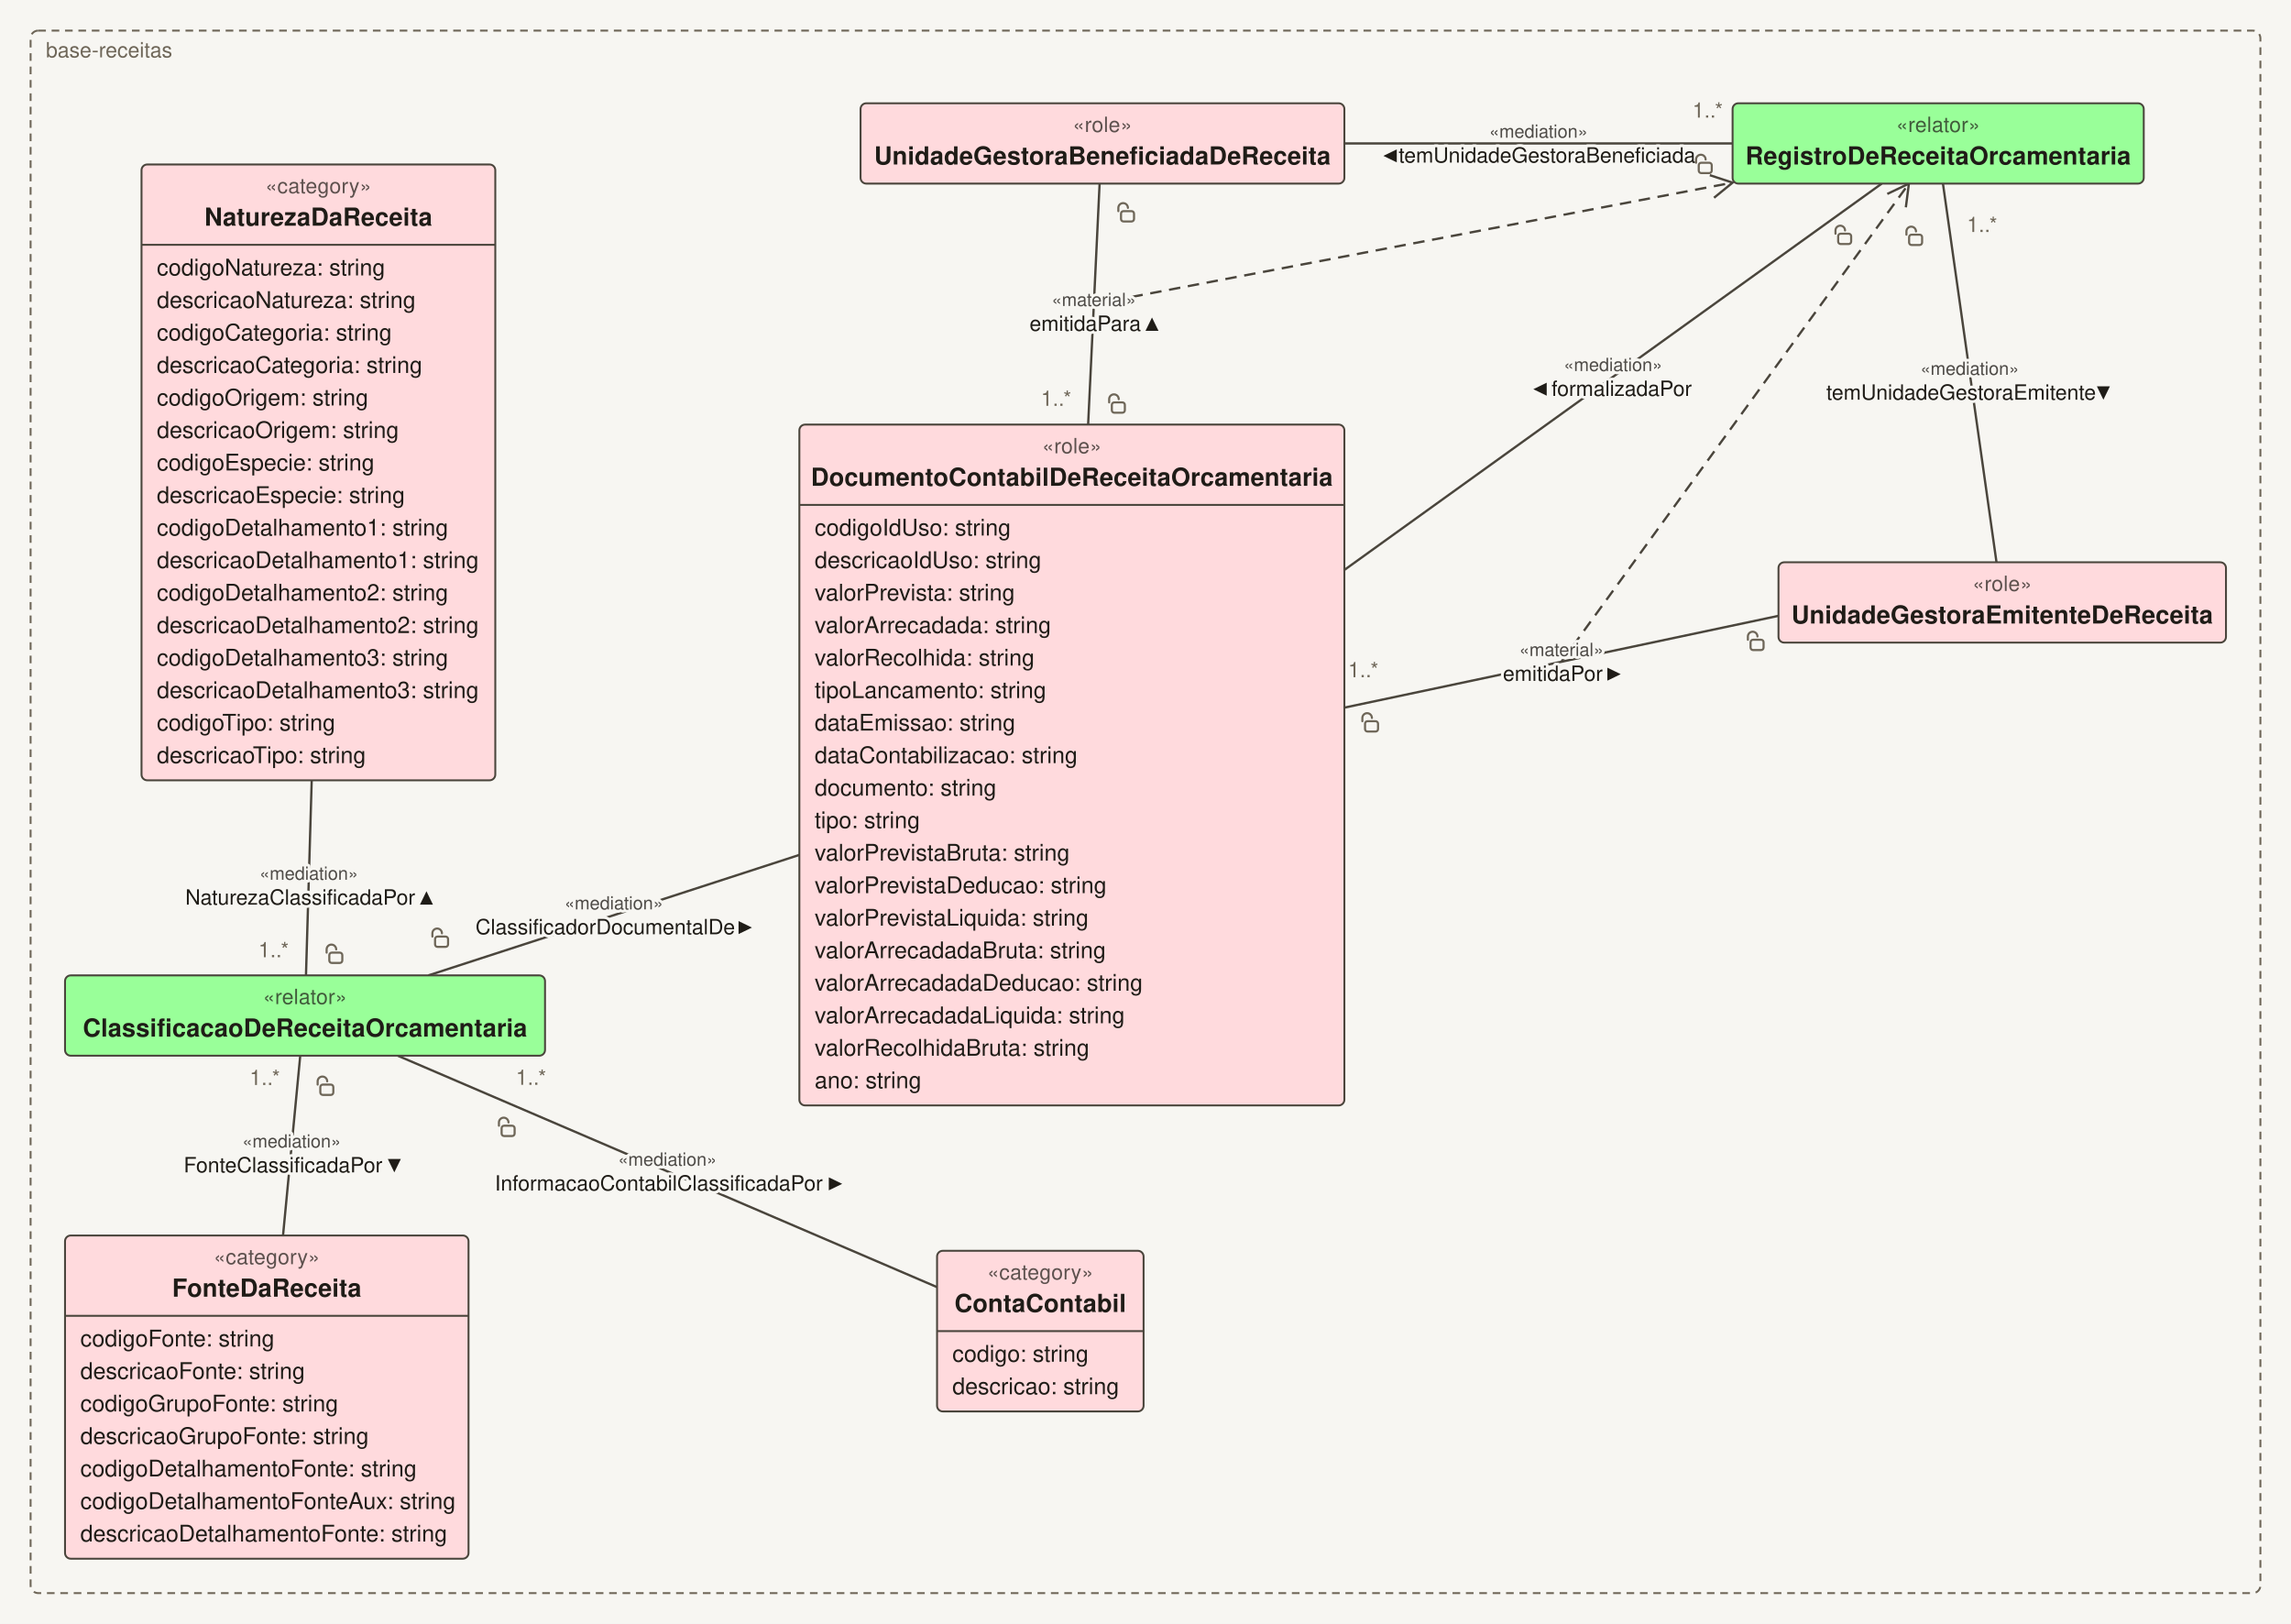
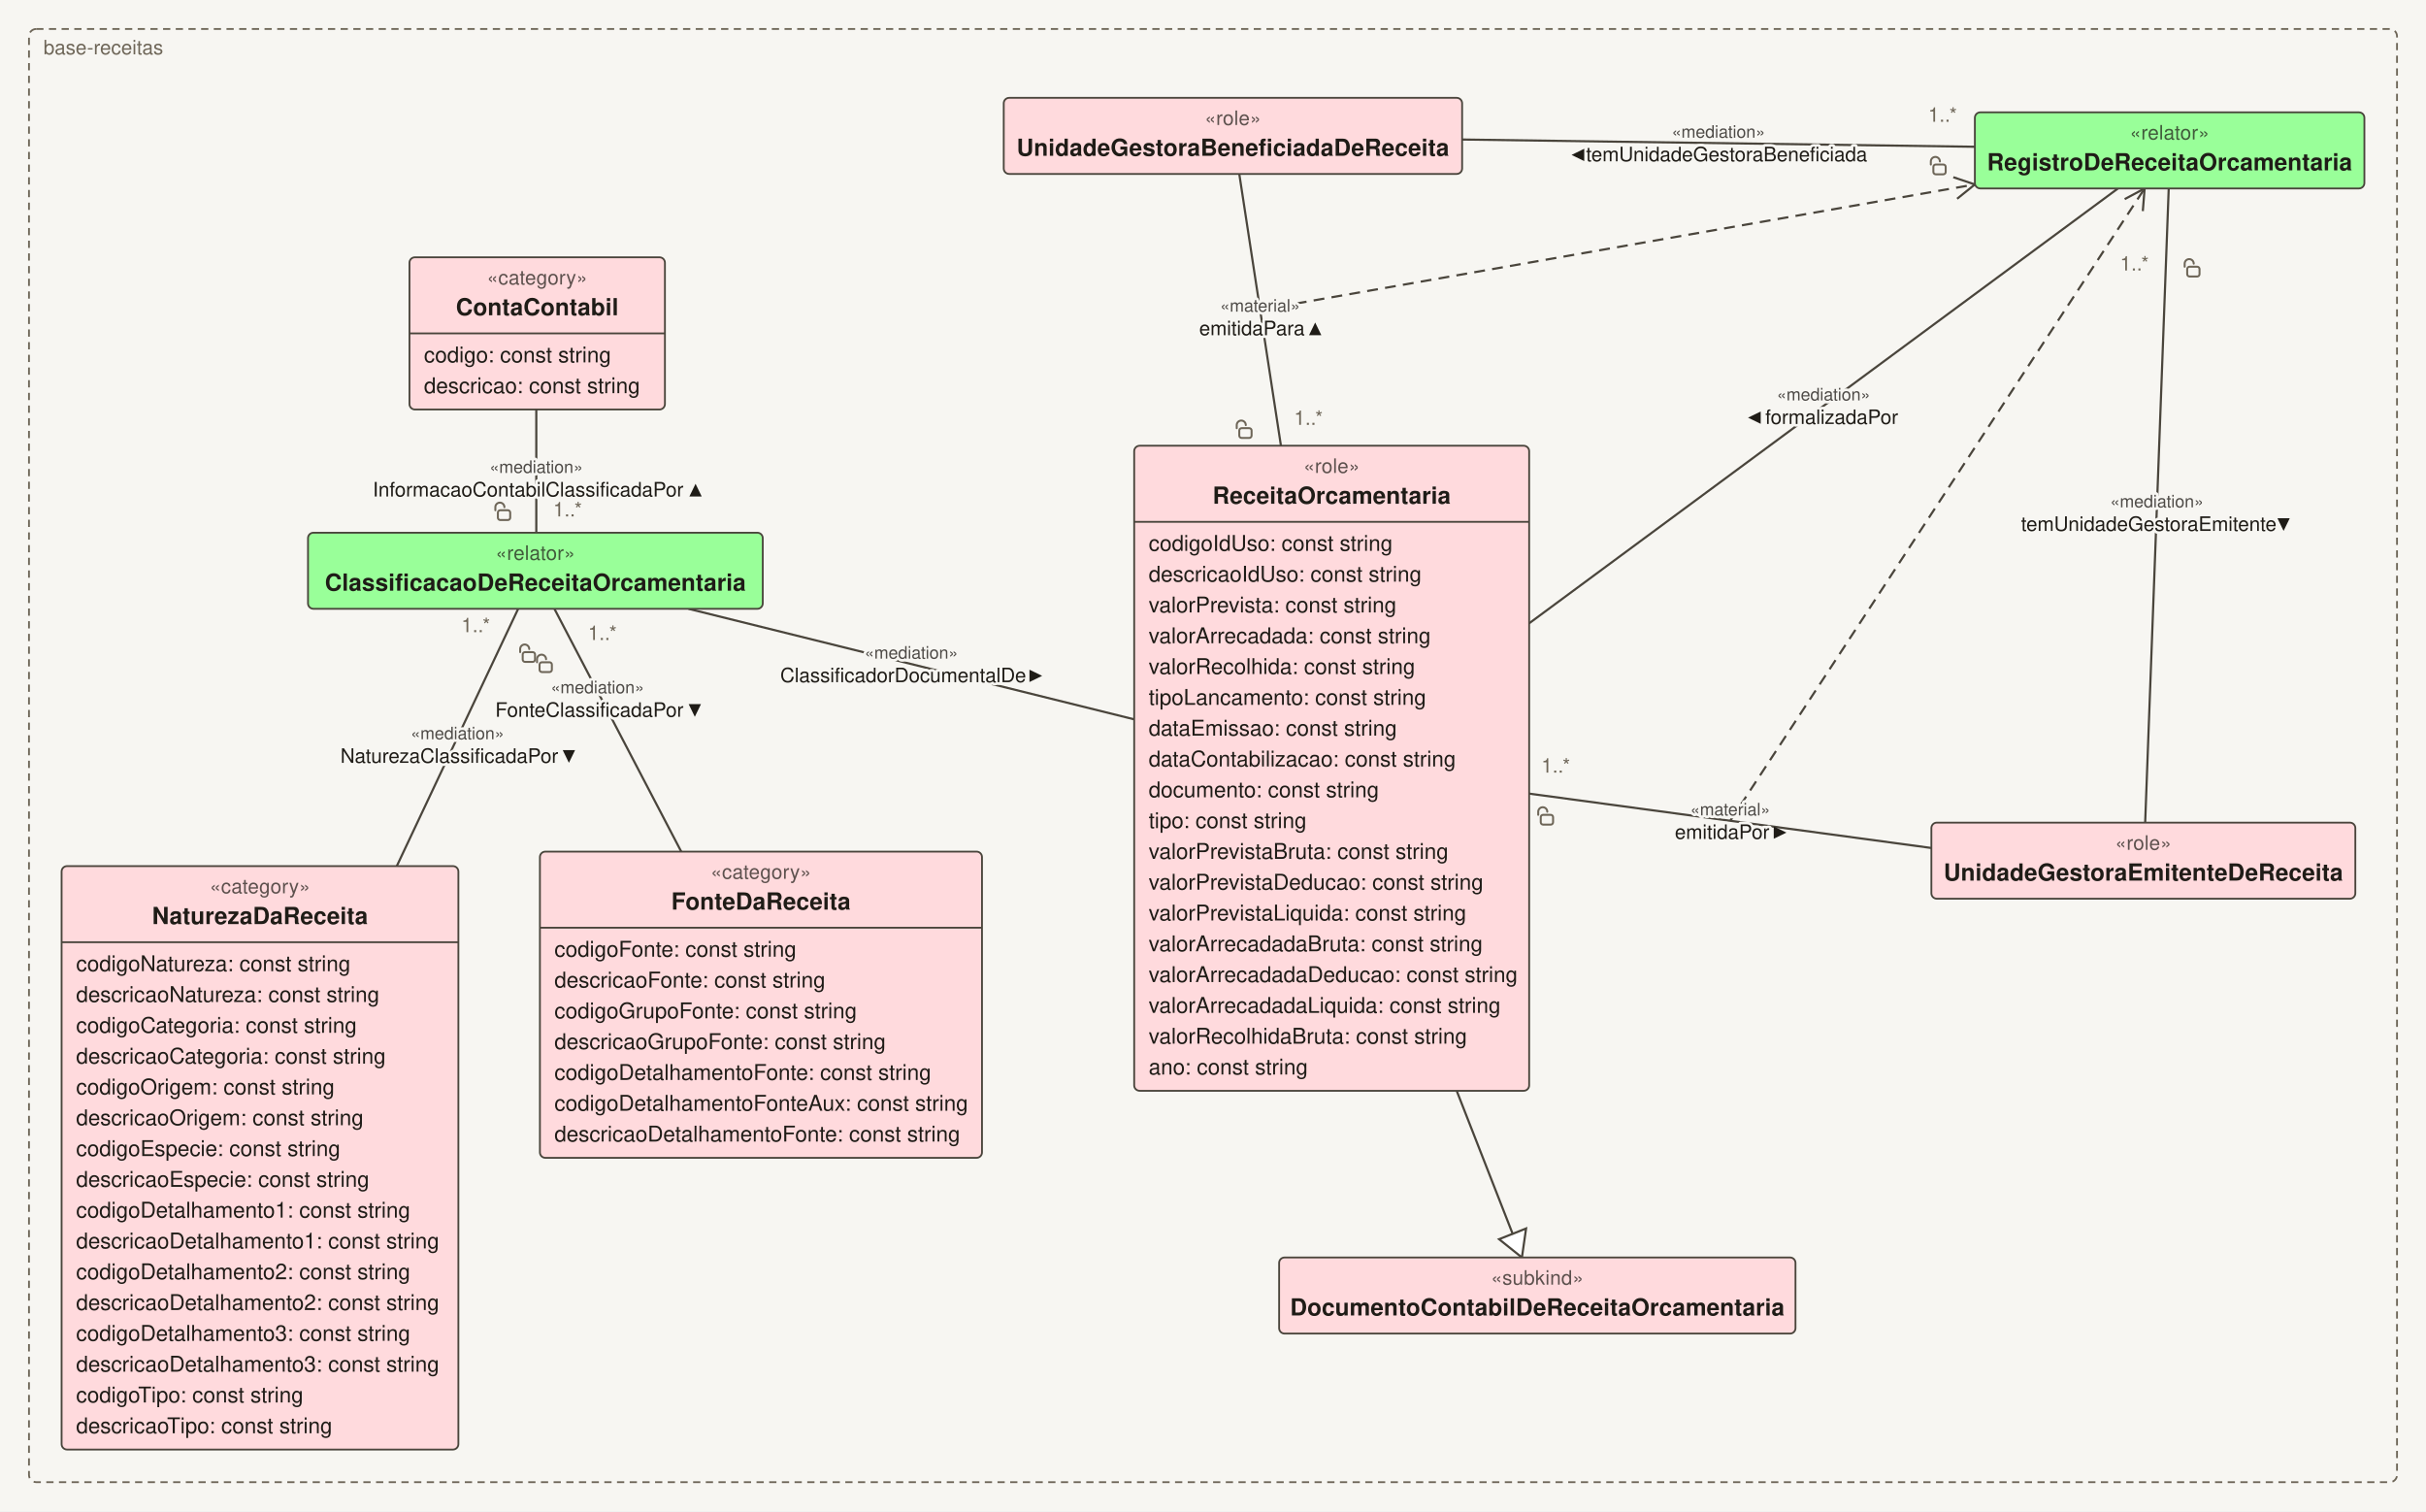
- <svg xmlns="http://www.w3.org/2000/svg" viewBox="-2 298 1198 849" width="1198" height="849">
+ <svg xmlns="http://www.w3.org/2000/svg" viewBox="-50 298 1339 834" width="1339" height="834">
  <style>
/* Everything that is text, before anything specialises it. The label layer sits
   above the boxes and outside every other group, so a rule that reached labels
   through their edge stopped reaching them the day they were lifted out of it --
   and an SVG with no font-family on a text element falls back to a 16px serif.
   Stated once at the top, no layer can lose it again. */
text {
    font-family: "Helvetica Neue", Helvetica, Arial, "Liberation Sans", sans-serif;
    font-stretch: normal;
    font-size: 11px;
    fill: #1f1c17;
    font-variant-numeric: tabular-nums;
}

.tv-node rect { stroke: #4a453c; stroke-width: 1; }
.tv-node text { fill: #1f1c17; }
.tv-name { font-weight: 600; font-size: 13px; letter-spacing: 0.005em; }
.tv-legend text { font-size: 13px; fill: #1f1c17; }
.tv-stereotype { font-size: 11px; fill-opacity: 0.72; letter-spacing: 0.01em; }
.tv-attribute { font-size: 12px; }
.tv-edge path { fill: none; stroke: #4a453c; stroke-width: 1.2; }
.tv-end { fill: #6e6658; }
/* No letter-spacing on a label drawn with a halo: WebKit places letter-spaced
   SVG text glyph by glyph and then draws no halo, so in Safari, and in an
   exported SVG opened in Preview, the line ran through the label and its
   letters came out uneven. Chromium and Firefox never showed it. */
.tv-edge-stereotype { font-size: 9.5px; fill-opacity: 0.78; }
.tv-marker { fill: #ffffff; stroke: #4a453c; stroke-width: 1.2; }
.tv-arrow { fill: none; stroke: #4a453c; stroke-width: 1.2; }
.tv-reading { fill: #1f1c17; stroke: none; }
.tv-lock { fill: none; stroke: #6e6658; stroke-width: 1.1; stroke-linecap: round; }
.tv-lock rect { fill: #f7f6f2; }
.tv-group rect { fill: none; stroke: #6e6658; stroke-dasharray: 4 3; }
.tv-group text { font-size: 11px; fill: #6e6658; }
.tv-ontology rect { fill: none; stroke: #4a453c; stroke-width: 1.2; stroke-dasharray: none; }
.tv-ontology text { font-weight: 600; font-size: 13px; fill: #1f1c17; }
.tv-location { font-size: 12px; fill-opacity: 0.72; }
.tv-selected rect { stroke: #1f5c5c; stroke-width: 2.5; }
/* The second selector is for a leg of a shared tree, which carries its own id
   and so is chosen as itself rather than through a group around it. */
.tv-selected path, path.tv-selected { stroke: #1f5c5c; stroke-width: 2.2; }
.tv-unresolved rect { stroke-dasharray: 5 3; }
.tv-external rect { stroke-dasharray: 2 2; }
</style>
-   <rect x="-2" y="298" width="1198" height="849" fill="#f7f6f2" />
+   <rect x="-50" y="298" width="1339" height="834" fill="#f7f6f2" />
  <g class="tv-group" data-group="pkg:base-receitas">
-     <rect x="14" y="314" width="1166" height="817" rx="4" />
-     <text x="22" y="328">base-receitas</text>
-   </g>
-   <g class="tv-edge" data-edge="rel:base-receitas::DocumentoContabilDeReceitaOrcamentaria-&gt;base-receitas::UnidadeGestoraEmitenteDeReceita:material:emitidaPor">
-     <path d="M 701 668 L 928 620" />
-   </g>
-   <g class="tv-edge" data-edge="rel:base-receitas::DocumentoContabilDeReceitaOrcamentaria-&gt;base-receitas::UnidadeGestoraBeneficiadaDeReceita:material:emitidaPara">
-     <path d="M 567 520 L 573 394" />
-   </g>
-   <g class="tv-edge" data-edge="rel:base-receitas::RegistroDeReceitaOrcamentaria-&gt;base-receitas::DocumentoContabilDeReceitaOrcamentaria:mediation:formalizadaPor">
-     <path d="M 982 394 L 701 596" />
+     <rect x="-34" y="314" width="1307" height="802" rx="4" />
+     <text x="-26" y="328">base-receitas</text>
+   </g>
+   <g class="tv-edge" data-edge="gen:base-receitas::ReceitaOrcamentaria-&gt;base-receitas::DocumentoContabilDeReceitaOrcamentaria">
+     <path d="M 754 900 L 790 992" />
+     <polygon class="tv-marker" points="790,992 792.3,976 777.4,981.9" />
+   </g>
+   <g class="tv-edge" data-edge="rel:base-receitas::ReceitaOrcamentaria-&gt;base-receitas::UnidadeGestoraEmitenteDeReceita:material:emitidaPor">
+     <path d="M 794 736 L 1016 766" />
+   </g>
+   <g class="tv-edge" data-edge="rel:base-receitas::ReceitaOrcamentaria-&gt;base-receitas::UnidadeGestoraBeneficiadaDeReceita:material:emitidaPara">
+     <path d="M 657 544 L 634 394" />
+   </g>
+   <g class="tv-edge" data-edge="rel:base-receitas::RegistroDeReceitaOrcamentaria-&gt;base-receitas::ReceitaOrcamentaria:mediation:formalizadaPor">
+     <path d="M 1119 402 L 794 642" />
  </g>
  <g class="tv-edge" data-edge="rel:base-receitas::RegistroDeReceitaOrcamentaria-&gt;base-receitas::UnidadeGestoraEmitenteDeReceita:mediation:temUnidadeGestoraEmitente">
-     <path d="M 1014 394 L 1042 592" />
+     <path d="M 1147 402 L 1134 752" />
  </g>
  <g class="tv-edge" data-edge="rel:base-receitas::RegistroDeReceitaOrcamentaria-&gt;base-receitas::UnidadeGestoraBeneficiadaDeReceita:mediation:temUnidadeGestoraBeneficiada">
-     <path d="M 904 373 L 701 373" />
+     <path d="M 1040 379 L 757 375" />
  </g>
  <g class="tv-edge" data-edge="rel:base-receitas::ClassificacaoDeReceitaOrcamentaria-&gt;base-receitas::NaturezaDaReceita:mediation:NaturezaClassificadaPor">
-     <path d="M 158 808 L 161 706" />
+     <path d="M 236 634 L 169 776" />
  </g>
  <g class="tv-edge" data-edge="rel:base-receitas::ClassificacaoDeReceitaOrcamentaria-&gt;base-receitas::FonteDaReceita:mediation:FonteClassificadaPor">
-     <path d="M 155 850 L 146 944" />
+     <path d="M 256 634 L 326 768" />
  </g>
  <g class="tv-edge" data-edge="rel:base-receitas::ClassificacaoDeReceitaOrcamentaria-&gt;base-receitas::ContaContabil:mediation:InformacaoContabilClassificadaPor">
-     <path d="M 206 850 L 488 971" />
-   </g>
-   <g class="tv-edge" data-edge="rel:base-receitas::ClassificacaoDeReceitaOrcamentaria-&gt;base-receitas::DocumentoContabilDeReceitaOrcamentaria:mediation:ClassificadorDocumentalDe">
-     <path d="M 222 808 L 416 745" />
-   </g>
-   <g class="tv-edge tv-derivation" data-derivation="rel:base-receitas::DocumentoContabilDeReceitaOrcamentaria-&gt;base-receitas::UnidadeGestoraEmitenteDeReceita:material:emitidaPor" data-supplier="base-receitas::RegistroDeReceitaOrcamentaria">
-     <path d="M 814.5 644 L 996.2 394" stroke-dasharray="6 4" />
-     <path class="tv-arrow" d="M 984.9 399.4 L 996.2 394 L 994.6 406.4" />
-   </g>
-   <g class="tv-edge tv-derivation" data-derivation="rel:base-receitas::DocumentoContabilDeReceitaOrcamentaria-&gt;base-receitas::UnidadeGestoraBeneficiadaDeReceita:material:emitidaPara" data-supplier="base-receitas::RegistroDeReceitaOrcamentaria">
-     <path d="M 570 457 L 904 393.5" stroke-dasharray="6 4" />
-     <path class="tv-arrow" d="M 892.1 389.6 L 904 393.5 L 894.3 401.4" />
+     <path d="M 246 592 L 246 524" />
+   </g>
+   <g class="tv-edge" data-edge="rel:base-receitas::ClassificacaoDeReceitaOrcamentaria-&gt;base-receitas::ReceitaOrcamentaria:mediation:ClassificadorDocumentalDe">
+     <path d="M 330 634 L 576 695" />
+   </g>
+   <g class="tv-edge tv-derivation" data-derivation="rel:base-receitas::ReceitaOrcamentaria-&gt;base-receitas::UnidadeGestoraEmitenteDeReceita:material:emitidaPor" data-supplier="base-receitas::RegistroDeReceitaOrcamentaria">
+     <path d="M 905 751 L 1133.7 402" stroke-dasharray="6 4" />
+     <path class="tv-arrow" d="M 1122.7 407.9 L 1133.7 402 L 1132.7 414.5" />
+   </g>
+   <g class="tv-edge tv-derivation" data-derivation="rel:base-receitas::ReceitaOrcamentaria-&gt;base-receitas::UnidadeGestoraBeneficiadaDeReceita:material:emitidaPara" data-supplier="base-receitas::RegistroDeReceitaOrcamentaria">
+     <path d="M 645.5 469 L 1040 399.8" stroke-dasharray="6 4" />
+     <path class="tv-arrow" d="M 1028.1 395.8 L 1040 399.8 L 1030.2 407.7" />
  </g>
  <g class="tv-node" data-node="base-receitas::NaturezaDaReceita">
-     <rect x="72" y="384" width="185" height="322" rx="3" fill="#FFDADD" />
-     <text class="tv-stereotype" x="164.5" y="399" text-anchor="middle">«category»</text>
-     <text class="tv-name" x="164.5" y="416" text-anchor="middle">NaturezaDaReceita</text>
-     <line x1="72" y1="426" x2="257" y2="426" stroke="#4a453c" stroke-width="1" />
-     <text class="tv-attribute" x="80" y="442">codigoNatureza: string</text>
-     <text class="tv-attribute" x="80" y="459">descricaoNatureza: string</text>
-     <text class="tv-attribute" x="80" y="476">codigoCategoria: string</text>
-     <text class="tv-attribute" x="80" y="493">descricaoCategoria: string</text>
-     <text class="tv-attribute" x="80" y="510">codigoOrigem: string</text>
-     <text class="tv-attribute" x="80" y="527">descricaoOrigem: string</text>
-     <text class="tv-attribute" x="80" y="544">codigoEspecie: string</text>
-     <text class="tv-attribute" x="80" y="561">descricaoEspecie: string</text>
-     <text class="tv-attribute" x="80" y="578">codigoDetalhamento1: string</text>
-     <text class="tv-attribute" x="80" y="595">descricaoDetalhamento1: string</text>
-     <text class="tv-attribute" x="80" y="612">codigoDetalhamento2: string</text>
-     <text class="tv-attribute" x="80" y="629">descricaoDetalhamento2: string</text>
-     <text class="tv-attribute" x="80" y="646">codigoDetalhamento3: string</text>
-     <text class="tv-attribute" x="80" y="663">descricaoDetalhamento3: string</text>
-     <text class="tv-attribute" x="80" y="680">codigoTipo: string</text>
-     <text class="tv-attribute" x="80" y="697">descricaoTipo: string</text>
+     <rect x="-16" y="776" width="219" height="322" rx="3" fill="#FFDADD" />
+     <text class="tv-stereotype" x="93.5" y="791" text-anchor="middle">«category»</text>
+     <text class="tv-name" x="93.5" y="808" text-anchor="middle">NaturezaDaReceita</text>
+     <line x1="-16" y1="818" x2="203" y2="818" stroke="#4a453c" stroke-width="1" />
+     <text class="tv-attribute" x="-8" y="834">codigoNatureza: const string</text>
+     <text class="tv-attribute" x="-8" y="851">descricaoNatureza: const string</text>
+     <text class="tv-attribute" x="-8" y="868">codigoCategoria: const string</text>
+     <text class="tv-attribute" x="-8" y="885">descricaoCategoria: const string</text>
+     <text class="tv-attribute" x="-8" y="902">codigoOrigem: const string</text>
+     <text class="tv-attribute" x="-8" y="919">descricaoOrigem: const string</text>
+     <text class="tv-attribute" x="-8" y="936">codigoEspecie: const string</text>
+     <text class="tv-attribute" x="-8" y="953">descricaoEspecie: const string</text>
+     <text class="tv-attribute" x="-8" y="970">codigoDetalhamento1: const string</text>
+     <text class="tv-attribute" x="-8" y="987">descricaoDetalhamento1: const string</text>
+     <text class="tv-attribute" x="-8" y="1004">codigoDetalhamento2: const string</text>
+     <text class="tv-attribute" x="-8" y="1021">descricaoDetalhamento2: const string</text>
+     <text class="tv-attribute" x="-8" y="1038">codigoDetalhamento3: const string</text>
+     <text class="tv-attribute" x="-8" y="1055">descricaoDetalhamento3: const string</text>
+     <text class="tv-attribute" x="-8" y="1072">codigoTipo: const string</text>
+     <text class="tv-attribute" x="-8" y="1089">descricaoTipo: const string</text>
  </g>
  <g class="tv-node" data-node="base-receitas::FonteDaReceita">
-     <rect x="32" y="944" width="211" height="169" rx="3" fill="#FFDADD" />
-     <text class="tv-stereotype" x="137.5" y="959" text-anchor="middle">«category»</text>
-     <text class="tv-name" x="137.5" y="976" text-anchor="middle">FonteDaReceita</text>
-     <line x1="32" y1="986" x2="243" y2="986" stroke="#4a453c" stroke-width="1" />
-     <text class="tv-attribute" x="40" y="1002">codigoFonte: string</text>
-     <text class="tv-attribute" x="40" y="1019">descricaoFonte: string</text>
-     <text class="tv-attribute" x="40" y="1036">codigoGrupoFonte: string</text>
-     <text class="tv-attribute" x="40" y="1053">descricaoGrupoFonte: string</text>
-     <text class="tv-attribute" x="40" y="1070">codigoDetalhamentoFonte: string</text>
-     <text class="tv-attribute" x="40" y="1087">codigoDetalhamentoFonteAux: string</text>
-     <text class="tv-attribute" x="40" y="1104">descricaoDetalhamentoFonte: string</text>
+     <rect x="248" y="768" width="244" height="169" rx="3" fill="#FFDADD" />
+     <text class="tv-stereotype" x="370" y="783" text-anchor="middle">«category»</text>
+     <text class="tv-name" x="370" y="800" text-anchor="middle">FonteDaReceita</text>
+     <line x1="248" y1="810" x2="492" y2="810" stroke="#4a453c" stroke-width="1" />
+     <text class="tv-attribute" x="256" y="826">codigoFonte: const string</text>
+     <text class="tv-attribute" x="256" y="843">descricaoFonte: const string</text>
+     <text class="tv-attribute" x="256" y="860">codigoGrupoFonte: const string</text>
+     <text class="tv-attribute" x="256" y="877">descricaoGrupoFonte: const string</text>
+     <text class="tv-attribute" x="256" y="894">codigoDetalhamentoFonte: const string</text>
+     <text class="tv-attribute" x="256" y="911">codigoDetalhamentoFonteAux: const string</text>
+     <text class="tv-attribute" x="256" y="928">descricaoDetalhamentoFonte: const string</text>
  </g>
  <g class="tv-node" data-node="base-receitas::ContaContabil">
-     <rect x="488" y="952" width="108" height="84" rx="3" fill="#FFDADD" />
-     <text class="tv-stereotype" x="542" y="967" text-anchor="middle">«category»</text>
-     <text class="tv-name" x="542" y="984" text-anchor="middle">ContaContabil</text>
-     <line x1="488" y1="994" x2="596" y2="994" stroke="#4a453c" stroke-width="1" />
-     <text class="tv-attribute" x="496" y="1010">codigo: string</text>
-     <text class="tv-attribute" x="496" y="1027">descricao: string</text>
+     <rect x="176" y="440" width="141" height="84" rx="3" fill="#FFDADD" />
+     <text class="tv-stereotype" x="246.5" y="455" text-anchor="middle">«category»</text>
+     <text class="tv-name" x="246.5" y="472" text-anchor="middle">ContaContabil</text>
+     <line x1="176" y1="482" x2="317" y2="482" stroke="#4a453c" stroke-width="1" />
+     <text class="tv-attribute" x="184" y="498">codigo: const string</text>
+     <text class="tv-attribute" x="184" y="515">descricao: const string</text>
  </g>
  <g class="tv-node" data-node="base-receitas::UnidadeGestoraEmitenteDeReceita">
-     <rect x="928" y="592" width="234" height="42" rx="3" fill="#FFDADD" />
-     <text class="tv-stereotype" x="1045" y="607" text-anchor="middle">«role»</text>
-     <text class="tv-name" x="1045" y="624" text-anchor="middle">UnidadeGestoraEmitenteDeReceita</text>
+     <rect x="1016" y="752" width="234" height="42" rx="3" fill="#FFDADD" />
+     <text class="tv-stereotype" x="1133" y="767" text-anchor="middle">«role»</text>
+     <text class="tv-name" x="1133" y="784" text-anchor="middle">UnidadeGestoraEmitenteDeReceita</text>
  </g>
  <g class="tv-node" data-node="base-receitas::UnidadeGestoraBeneficiadaDeReceita">
-     <rect x="448" y="352" width="253" height="42" rx="3" fill="#FFDADD" />
-     <text class="tv-stereotype" x="574.5" y="367" text-anchor="middle">«role»</text>
-     <text class="tv-name" x="574.5" y="384" text-anchor="middle">UnidadeGestoraBeneficiadaDeReceita</text>
+     <rect x="504" y="352" width="253" height="42" rx="3" fill="#FFDADD" />
+     <text class="tv-stereotype" x="630.5" y="367" text-anchor="middle">«role»</text>
+     <text class="tv-name" x="630.5" y="384" text-anchor="middle">UnidadeGestoraBeneficiadaDeReceita</text>
  </g>
  <g class="tv-node" data-node="base-receitas::DocumentoContabilDeReceitaOrcamentaria">
-     <rect x="416" y="520" width="285" height="356" rx="3" fill="#FFDADD" />
-     <text class="tv-stereotype" x="558.5" y="535" text-anchor="middle">«role»</text>
-     <text class="tv-name" x="558.5" y="552" text-anchor="middle">DocumentoContabilDeReceitaOrcamentaria</text>
-     <line x1="416" y1="562" x2="701" y2="562" stroke="#4a453c" stroke-width="1" />
-     <text class="tv-attribute" x="424" y="578">codigoIdUso: string</text>
-     <text class="tv-attribute" x="424" y="595">descricaoIdUso: string</text>
-     <text class="tv-attribute" x="424" y="612">valorPrevista: string</text>
-     <text class="tv-attribute" x="424" y="629">valorArrecadada: string</text>
-     <text class="tv-attribute" x="424" y="646">valorRecolhida: string</text>
-     <text class="tv-attribute" x="424" y="663">tipoLancamento: string</text>
-     <text class="tv-attribute" x="424" y="680">dataEmissao: string</text>
-     <text class="tv-attribute" x="424" y="697">dataContabilizacao: string</text>
-     <text class="tv-attribute" x="424" y="714">documento: string</text>
-     <text class="tv-attribute" x="424" y="731">tipo: string</text>
-     <text class="tv-attribute" x="424" y="748">valorPrevistaBruta: string</text>
-     <text class="tv-attribute" x="424" y="765">valorPrevistaDeducao: string</text>
-     <text class="tv-attribute" x="424" y="782">valorPrevistaLiquida: string</text>
-     <text class="tv-attribute" x="424" y="799">valorArrecadadaBruta: string</text>
-     <text class="tv-attribute" x="424" y="816">valorArrecadadaDeducao: string</text>
-     <text class="tv-attribute" x="424" y="833">valorArrecadadaLiquida: string</text>
-     <text class="tv-attribute" x="424" y="850">valorRecolhidaBruta: string</text>
-     <text class="tv-attribute" x="424" y="867">ano: string</text>
+     <rect x="656" y="992" width="285" height="42" rx="3" fill="#FFDADD" />
+     <text class="tv-stereotype" x="798.5" y="1007" text-anchor="middle">«subkind»</text>
+     <text class="tv-name" x="798.5" y="1024" text-anchor="middle">DocumentoContabilDeReceitaOrcamentaria</text>
+   </g>
+   <g class="tv-node" data-node="base-receitas::ReceitaOrcamentaria">
+     <rect x="576" y="544" width="218" height="356" rx="3" fill="#FFDADD" />
+     <text class="tv-stereotype" x="685" y="559" text-anchor="middle">«role»</text>
+     <text class="tv-name" x="685" y="576" text-anchor="middle">ReceitaOrcamentaria</text>
+     <line x1="576" y1="586" x2="794" y2="586" stroke="#4a453c" stroke-width="1" />
+     <text class="tv-attribute" x="584" y="602">codigoIdUso: const string</text>
+     <text class="tv-attribute" x="584" y="619">descricaoIdUso: const string</text>
+     <text class="tv-attribute" x="584" y="636">valorPrevista: const string</text>
+     <text class="tv-attribute" x="584" y="653">valorArrecadada: const string</text>
+     <text class="tv-attribute" x="584" y="670">valorRecolhida: const string</text>
+     <text class="tv-attribute" x="584" y="687">tipoLancamento: const string</text>
+     <text class="tv-attribute" x="584" y="704">dataEmissao: const string</text>
+     <text class="tv-attribute" x="584" y="721">dataContabilizacao: const string</text>
+     <text class="tv-attribute" x="584" y="738">documento: const string</text>
+     <text class="tv-attribute" x="584" y="755">tipo: const string</text>
+     <text class="tv-attribute" x="584" y="772">valorPrevistaBruta: const string</text>
+     <text class="tv-attribute" x="584" y="789">valorPrevistaDeducao: const string</text>
+     <text class="tv-attribute" x="584" y="806">valorPrevistaLiquida: const string</text>
+     <text class="tv-attribute" x="584" y="823">valorArrecadadaBruta: const string</text>
+     <text class="tv-attribute" x="584" y="840">valorArrecadadaDeducao: const string</text>
+     <text class="tv-attribute" x="584" y="857">valorArrecadadaLiquida: const string</text>
+     <text class="tv-attribute" x="584" y="874">valorRecolhidaBruta: const string</text>
+     <text class="tv-attribute" x="584" y="891">ano: const string</text>
  </g>
  <g class="tv-node" data-node="base-receitas::RegistroDeReceitaOrcamentaria">
-     <rect x="904" y="352" width="215" height="42" rx="3" fill="#99FF99" />
-     <text class="tv-stereotype" x="1011.5" y="367" text-anchor="middle">«relator»</text>
-     <text class="tv-name" x="1011.5" y="384" text-anchor="middle">RegistroDeReceitaOrcamentaria</text>
+     <rect x="1040" y="360" width="215" height="42" rx="3" fill="#99FF99" />
+     <text class="tv-stereotype" x="1147.5" y="375" text-anchor="middle">«relator»</text>
+     <text class="tv-name" x="1147.5" y="392" text-anchor="middle">RegistroDeReceitaOrcamentaria</text>
  </g>
  <g class="tv-node" data-node="base-receitas::ClassificacaoDeReceitaOrcamentaria">
-     <rect x="32" y="808" width="251" height="42" rx="3" fill="#99FF99" />
-     <text class="tv-stereotype" x="157.5" y="823" text-anchor="middle">«relator»</text>
-     <text class="tv-name" x="157.5" y="840" text-anchor="middle">ClassificacaoDeReceitaOrcamentaria</text>
+     <rect x="120" y="592" width="251" height="42" rx="3" fill="#99FF99" />
+     <text class="tv-stereotype" x="245.5" y="607" text-anchor="middle">«relator»</text>
+     <text class="tv-name" x="245.5" y="624" text-anchor="middle">ClassificacaoDeReceitaOrcamentaria</text>
  </g>
  <g class="tv-labels">
-     <text class="tv-edge-stereotype" data-for="rel:base-receitas::ClassificacaoDeReceitaOrcamentaria-&gt;base-receitas::ContaContabil:mediation:InformacaoContabilClassificadaPor" x="347" y="907.5" text-anchor="middle" paint-order="stroke" stroke="#f7f6f2" stroke-width="3" stroke-linejoin="round">«mediation»</text>
-     <text data-for="rel:base-receitas::ClassificacaoDeReceitaOrcamentaria-&gt;base-receitas::ContaContabil:mediation:InformacaoContabilClassificadaPor" x="342.5" y="920.5" text-anchor="middle" paint-order="stroke" stroke="#f7f6f2" stroke-width="3" stroke-linejoin="round">InformacaoContabilClassificadaPor</text>
-     <polygon class="tv-reading" points="438.4,917 431.4,920.4 431.4,913.6" />
-     <text class="tv-end" data-for="rel:base-receitas::ClassificacaoDeReceitaOrcamentaria-&gt;base-receitas::ContaContabil:mediation:InformacaoContabilClassificadaPor" x="275.7" y="865.2" text-anchor="middle" paint-order="stroke" stroke="#f7f6f2" stroke-width="3" stroke-linejoin="round">1..*</text>
-     <g class="tv-lock" data-for="rel:base-receitas::ClassificacaoDeReceitaOrcamentaria-&gt;base-receitas::ContaContabil:mediation:InformacaoContabilClassificadaPor" transform="translate(257.5, 882)" aria-label="not const">
-       <path d="M 1.4 4.6 V 2.9 a 2.5 2.5 0 0 1 5 0" />
-       <rect x="2.8" y="4.6" width="6.8" height="5.4" rx="1.3" stroke="#6e6658" />
-     </g>
-     <text class="tv-edge-stereotype" data-for="rel:base-receitas::RegistroDeReceitaOrcamentaria-&gt;base-receitas::UnidadeGestoraBeneficiadaDeReceita:mediation:temUnidadeGestoraBeneficiada" x="802.5" y="370" text-anchor="middle" paint-order="stroke" stroke="#f7f6f2" stroke-width="3" stroke-linejoin="round">«mediation»</text>
-     <text data-for="rel:base-receitas::RegistroDeReceitaOrcamentaria-&gt;base-receitas::UnidadeGestoraBeneficiadaDeReceita:mediation:temUnidadeGestoraBeneficiada" x="807" y="383" text-anchor="middle" paint-order="stroke" stroke="#f7f6f2" stroke-width="3" stroke-linejoin="round">temUnidadeGestoraBeneficiada</text>
-     <polygon class="tv-reading" points="721.4,379.5 728.4,376.1 728.4,382.9" />
-     <text class="tv-end" data-for="rel:base-receitas::RegistroDeReceitaOrcamentaria-&gt;base-receitas::UnidadeGestoraBeneficiadaDeReceita:mediation:temUnidadeGestoraBeneficiada" x="891" y="359.5" text-anchor="middle" paint-order="stroke" stroke="#f7f6f2" stroke-width="3" stroke-linejoin="round">1..*</text>
-     <g class="tv-lock" data-for="rel:base-receitas::RegistroDeReceitaOrcamentaria-&gt;base-receitas::UnidadeGestoraBeneficiadaDeReceita:mediation:temUnidadeGestoraBeneficiada" transform="translate(883.5, 378.5)" aria-label="not const">
-       <path d="M 1.4 4.6 V 2.9 a 2.5 2.5 0 0 1 5 0" />
-       <rect x="2.8" y="4.6" width="6.8" height="5.4" rx="1.3" stroke="#6e6658" />
-     </g>
-     <text class="tv-edge-stereotype" data-for="rel:base-receitas::RegistroDeReceitaOrcamentaria-&gt;base-receitas::UnidadeGestoraEmitenteDeReceita:mediation:temUnidadeGestoraEmitente" x="1028" y="494" text-anchor="middle" paint-order="stroke" stroke="#f7f6f2" stroke-width="3" stroke-linejoin="round">«mediation»</text>
-     <text data-for="rel:base-receitas::RegistroDeReceitaOrcamentaria-&gt;base-receitas::UnidadeGestoraEmitenteDeReceita:mediation:temUnidadeGestoraEmitente" x="1023.5" y="507" text-anchor="middle" paint-order="stroke" stroke="#f7f6f2" stroke-width="3" stroke-linejoin="round">temUnidadeGestoraEmitente</text>
-     <polygon class="tv-reading" points="1097.9,507 1094.5,500 1101.3,500" />
-     <text class="tv-end" data-for="rel:base-receitas::RegistroDeReceitaOrcamentaria-&gt;base-receitas::UnidadeGestoraEmitenteDeReceita:mediation:temUnidadeGestoraEmitente" x="1034.5" y="419.3" text-anchor="middle" paint-order="stroke" stroke="#f7f6f2" stroke-width="3" stroke-linejoin="round">1..*</text>
-     <g class="tv-lock" data-for="rel:base-receitas::RegistroDeReceitaOrcamentaria-&gt;base-receitas::UnidadeGestoraEmitenteDeReceita:mediation:temUnidadeGestoraEmitente" transform="translate(993.5, 416.1)" aria-label="not const">
-       <path d="M 1.4 4.6 V 2.9 a 2.5 2.5 0 0 1 5 0" />
-       <rect x="2.8" y="4.6" width="6.8" height="5.4" rx="1.3" stroke="#6e6658" />
-     </g>
-     <text class="tv-edge-stereotype" data-for="rel:base-receitas::ClassificacaoDeReceitaOrcamentaria-&gt;base-receitas::DocumentoContabilDeReceitaOrcamentaria:mediation:ClassificadorDocumentalDe" x="319" y="773.5" text-anchor="middle" paint-order="stroke" stroke="#f7f6f2" stroke-width="3" stroke-linejoin="round">«mediation»</text>
-     <text data-for="rel:base-receitas::ClassificacaoDeReceitaOrcamentaria-&gt;base-receitas::DocumentoContabilDeReceitaOrcamentaria:mediation:ClassificadorDocumentalDe" x="314.5" y="786.5" text-anchor="middle" paint-order="stroke" stroke="#f7f6f2" stroke-width="3" stroke-linejoin="round">ClassificadorDocumentalDe</text>
-     <polygon class="tv-reading" points="391.2,783 384.2,786.4 384.2,779.6" />
-     <g class="tv-lock" data-for="rel:base-receitas::ClassificacaoDeReceitaOrcamentaria-&gt;base-receitas::DocumentoContabilDeReceitaOrcamentaria:mediation:ClassificadorDocumentalDe" transform="translate(222.7, 783.1)" aria-label="not const">
-       <path d="M 1.4 4.6 V 2.9 a 2.5 2.5 0 0 1 5 0" />
-       <rect x="2.8" y="4.6" width="6.8" height="5.4" rx="1.3" stroke="#6e6658" />
-     </g>
-     <text class="tv-edge-stereotype" data-for="rel:base-receitas::ClassificacaoDeReceitaOrcamentaria-&gt;base-receitas::NaturezaDaReceita:mediation:NaturezaClassificadaPor" x="159.5" y="758" text-anchor="middle" paint-order="stroke" stroke="#f7f6f2" stroke-width="3" stroke-linejoin="round">«mediation»</text>
-     <text data-for="rel:base-receitas::ClassificacaoDeReceitaOrcamentaria-&gt;base-receitas::NaturezaDaReceita:mediation:NaturezaClassificadaPor" x="155" y="771" text-anchor="middle" paint-order="stroke" stroke="#f7f6f2" stroke-width="3" stroke-linejoin="round">NaturezaClassificadaPor</text>
-     <polygon class="tv-reading" points="221,764 224.4,771 217.6,771" />
-     <text class="tv-end" data-for="rel:base-receitas::ClassificacaoDeReceitaOrcamentaria-&gt;base-receitas::NaturezaDaReceita:mediation:NaturezaClassificadaPor" x="141.1" y="798.5" text-anchor="middle" paint-order="stroke" stroke="#f7f6f2" stroke-width="3" stroke-linejoin="round">1..*</text>
-     <g class="tv-lock" data-for="rel:base-receitas::ClassificacaoDeReceitaOrcamentaria-&gt;base-receitas::NaturezaDaReceita:mediation:NaturezaClassificadaPor" transform="translate(167.4, 791.5)" aria-label="not const">
-       <path d="M 1.4 4.6 V 2.9 a 2.5 2.5 0 0 1 5 0" />
-       <rect x="2.8" y="4.6" width="6.8" height="5.4" rx="1.3" stroke="#6e6658" />
-     </g>
-     <text class="tv-edge-stereotype" data-for="rel:base-receitas::ClassificacaoDeReceitaOrcamentaria-&gt;base-receitas::FonteDaReceita:mediation:FonteClassificadaPor" x="150.5" y="898" text-anchor="middle" paint-order="stroke" stroke="#f7f6f2" stroke-width="3" stroke-linejoin="round">«mediation»</text>
-     <text data-for="rel:base-receitas::ClassificacaoDeReceitaOrcamentaria-&gt;base-receitas::FonteDaReceita:mediation:FonteClassificadaPor" x="146" y="911" text-anchor="middle" paint-order="stroke" stroke="#f7f6f2" stroke-width="3" stroke-linejoin="round">FonteClassificadaPor</text>
-     <polygon class="tv-reading" points="204.2,911 200.8,904 207.6,904" />
-     <text class="tv-end" data-for="rel:base-receitas::ClassificacaoDeReceitaOrcamentaria-&gt;base-receitas::FonteDaReceita:mediation:FonteClassificadaPor" x="136.5" y="865.3" text-anchor="middle" paint-order="stroke" stroke="#f7f6f2" stroke-width="3" stroke-linejoin="round">1..*</text>
-     <g class="tv-lock" data-for="rel:base-receitas::ClassificacaoDeReceitaOrcamentaria-&gt;base-receitas::FonteDaReceita:mediation:FonteClassificadaPor" transform="translate(162.7, 860.5)" aria-label="not const">
-       <path d="M 1.4 4.6 V 2.9 a 2.5 2.5 0 0 1 5 0" />
-       <rect x="2.8" y="4.6" width="6.8" height="5.4" rx="1.3" stroke="#6e6658" />
-     </g>
-     <text class="tv-edge-stereotype" data-for="rel:base-receitas::RegistroDeReceitaOrcamentaria-&gt;base-receitas::DocumentoContabilDeReceitaOrcamentaria:mediation:formalizadaPor" x="841.5" y="492" text-anchor="middle" paint-order="stroke" stroke="#f7f6f2" stroke-width="3" stroke-linejoin="round">«mediation»</text>
-     <text data-for="rel:base-receitas::RegistroDeReceitaOrcamentaria-&gt;base-receitas::DocumentoContabilDeReceitaOrcamentaria:mediation:formalizadaPor" x="846" y="505" text-anchor="middle" paint-order="stroke" stroke="#f7f6f2" stroke-width="3" stroke-linejoin="round">formalizadaPor</text>
-     <polygon class="tv-reading" points="799.8,501.5 806.8,498.1 806.8,504.9" />
-     <g class="tv-lock" data-for="rel:base-receitas::RegistroDeReceitaOrcamentaria-&gt;base-receitas::DocumentoContabilDeReceitaOrcamentaria:mediation:formalizadaPor" transform="translate(956.4, 415.6)" aria-label="not const">
-       <path d="M 1.4 4.6 V 2.9 a 2.5 2.5 0 0 1 5 0" />
-       <rect x="2.8" y="4.6" width="6.8" height="5.4" rx="1.3" stroke="#6e6658" />
-     </g>
-     <text class="tv-edge-stereotype" data-for="rel:base-receitas::DocumentoContabilDeReceitaOrcamentaria-&gt;base-receitas::UnidadeGestoraBeneficiadaDeReceita:material:emitidaPara" x="570" y="458" text-anchor="middle" paint-order="stroke" stroke="#f7f6f2" stroke-width="3" stroke-linejoin="round">«material»</text>
-     <text data-for="rel:base-receitas::DocumentoContabilDeReceitaOrcamentaria-&gt;base-receitas::UnidadeGestoraBeneficiadaDeReceita:material:emitidaPara" x="565.5" y="471" text-anchor="middle" paint-order="stroke" stroke="#f7f6f2" stroke-width="3" stroke-linejoin="round">emitidaPara</text>
-     <polygon class="tv-reading" points="600.4,464 603.8,471 597,471" />
-     <text class="tv-end" data-for="rel:base-receitas::DocumentoContabilDeReceitaOrcamentaria-&gt;base-receitas::UnidadeGestoraBeneficiadaDeReceita:material:emitidaPara" x="550.3" y="510.2" text-anchor="middle" paint-order="stroke" stroke="#f7f6f2" stroke-width="3" stroke-linejoin="round">1..*</text>
-     <g class="tv-lock" data-for="rel:base-receitas::DocumentoContabilDeReceitaOrcamentaria-&gt;base-receitas::UnidadeGestoraBeneficiadaDeReceita:material:emitidaPara" transform="translate(576.6, 503.8)" aria-label="not const">
-       <path d="M 1.4 4.6 V 2.9 a 2.5 2.5 0 0 1 5 0" />
-       <rect x="2.8" y="4.6" width="6.8" height="5.4" rx="1.3" stroke="#6e6658" />
-     </g>
-     <g class="tv-lock" data-for="rel:base-receitas::DocumentoContabilDeReceitaOrcamentaria-&gt;base-receitas::UnidadeGestoraBeneficiadaDeReceita:material:emitidaPara" transform="translate(581.4, 403.8)" aria-label="not const">
-       <path d="M 1.4 4.6 V 2.9 a 2.5 2.5 0 0 1 5 0" />
-       <rect x="2.8" y="4.6" width="6.8" height="5.4" rx="1.3" stroke="#6e6658" />
-     </g>
-     <text class="tv-edge-stereotype" data-for="rel:base-receitas::DocumentoContabilDeReceitaOrcamentaria-&gt;base-receitas::UnidadeGestoraEmitenteDeReceita:material:emitidaPor" x="814.5" y="641" text-anchor="middle" paint-order="stroke" stroke="#f7f6f2" stroke-width="3" stroke-linejoin="round">«material»</text>
-     <text data-for="rel:base-receitas::DocumentoContabilDeReceitaOrcamentaria-&gt;base-receitas::UnidadeGestoraEmitenteDeReceita:material:emitidaPor" x="810" y="654" text-anchor="middle" paint-order="stroke" stroke="#f7f6f2" stroke-width="3" stroke-linejoin="round">emitidaPor</text>
-     <polygon class="tv-reading" points="845.5,650.5 838.5,653.9 838.5,647.1" />
-     <text class="tv-end" data-for="rel:base-receitas::DocumentoContabilDeReceitaOrcamentaria-&gt;base-receitas::UnidadeGestoraEmitenteDeReceita:material:emitidaPor" x="710.9" y="652.1" text-anchor="middle" paint-order="stroke" stroke="#f7f6f2" stroke-width="3" stroke-linejoin="round">1..*</text>
-     <g class="tv-lock" data-for="rel:base-receitas::DocumentoContabilDeReceitaOrcamentaria-&gt;base-receitas::UnidadeGestoraEmitenteDeReceita:material:emitidaPor" transform="translate(709, 670.5)" aria-label="not const">
-       <path d="M 1.4 4.6 V 2.9 a 2.5 2.5 0 0 1 5 0" />
-       <rect x="2.8" y="4.6" width="6.8" height="5.4" rx="1.3" stroke="#6e6658" />
-     </g>
-     <g class="tv-lock" data-for="rel:base-receitas::DocumentoContabilDeReceitaOrcamentaria-&gt;base-receitas::UnidadeGestoraEmitenteDeReceita:material:emitidaPor" transform="translate(910.6, 627.9)" aria-label="not const">
+     <text class="tv-edge-stereotype" data-for="rel:base-receitas::ClassificacaoDeReceitaOrcamentaria-&gt;base-receitas::ContaContabil:mediation:InformacaoContabilClassificadaPor" x="246" y="559" text-anchor="middle" paint-order="stroke" stroke="#f7f6f2" stroke-width="3" stroke-linejoin="round">«mediation»</text>
+     <text data-for="rel:base-receitas::ClassificacaoDeReceitaOrcamentaria-&gt;base-receitas::ContaContabil:mediation:InformacaoContabilClassificadaPor" x="241.5" y="572" text-anchor="middle" paint-order="stroke" stroke="#f7f6f2" stroke-width="3" stroke-linejoin="round">InformacaoContabilClassificadaPor</text>
+     <polygon class="tv-reading" points="333.9,565 337.3,572 330.5,572" />
+     <text class="tv-end" data-for="rel:base-receitas::ClassificacaoDeReceitaOrcamentaria-&gt;base-receitas::ContaContabil:mediation:InformacaoContabilClassificadaPor" x="263.3" y="583" text-anchor="middle" paint-order="stroke" stroke="#f7f6f2" stroke-width="3" stroke-linejoin="round">1..*</text>
+     <g class="tv-lock" data-for="rel:base-receitas::ClassificacaoDeReceitaOrcamentaria-&gt;base-receitas::ContaContabil:mediation:InformacaoContabilClassificadaPor" transform="translate(222, 575)" aria-label="not const">
+       <path d="M 1.4 4.6 V 2.9 a 2.5 2.5 0 0 1 5 0" />
+       <rect x="2.8" y="4.6" width="6.8" height="5.4" rx="1.3" stroke="#6e6658" />
+     </g>
+     <text class="tv-edge-stereotype" data-for="rel:base-receitas::RegistroDeReceitaOrcamentaria-&gt;base-receitas::UnidadeGestoraBeneficiadaDeReceita:mediation:temUnidadeGestoraBeneficiada" x="898.5" y="374" text-anchor="middle" paint-order="stroke" stroke="#f7f6f2" stroke-width="3" stroke-linejoin="round">«mediation»</text>
+     <text data-for="rel:base-receitas::RegistroDeReceitaOrcamentaria-&gt;base-receitas::UnidadeGestoraBeneficiadaDeReceita:mediation:temUnidadeGestoraBeneficiada" x="903" y="387" text-anchor="middle" paint-order="stroke" stroke="#f7f6f2" stroke-width="3" stroke-linejoin="round">temUnidadeGestoraBeneficiada</text>
+     <polygon class="tv-reading" points="817.4,383.5 824.4,380.1 824.4,386.9" />
+     <text class="tv-end" data-for="rel:base-receitas::RegistroDeReceitaOrcamentaria-&gt;base-receitas::UnidadeGestoraBeneficiadaDeReceita:mediation:temUnidadeGestoraBeneficiada" x="1022.2" y="365.2" text-anchor="middle" paint-order="stroke" stroke="#f7f6f2" stroke-width="3" stroke-linejoin="round">1..*</text>
+     <g class="tv-lock" data-for="rel:base-receitas::RegistroDeReceitaOrcamentaria-&gt;base-receitas::UnidadeGestoraBeneficiadaDeReceita:mediation:temUnidadeGestoraBeneficiada" transform="translate(1014.3, 384.2)" aria-label="not const">
+       <path d="M 1.4 4.6 V 2.9 a 2.5 2.5 0 0 1 5 0" />
+       <rect x="2.8" y="4.6" width="6.8" height="5.4" rx="1.3" stroke="#6e6658" />
+     </g>
+     <text class="tv-edge-stereotype" data-for="rel:base-receitas::RegistroDeReceitaOrcamentaria-&gt;base-receitas::UnidadeGestoraEmitenteDeReceita:mediation:temUnidadeGestoraEmitente" x="1140.5" y="578" text-anchor="middle" paint-order="stroke" stroke="#f7f6f2" stroke-width="3" stroke-linejoin="round">«mediation»</text>
+     <text data-for="rel:base-receitas::RegistroDeReceitaOrcamentaria-&gt;base-receitas::UnidadeGestoraEmitenteDeReceita:mediation:temUnidadeGestoraEmitente" x="1136" y="591" text-anchor="middle" paint-order="stroke" stroke="#f7f6f2" stroke-width="3" stroke-linejoin="round">temUnidadeGestoraEmitente</text>
+     <polygon class="tv-reading" points="1210.4,591 1207,584 1213.8,584" />
+     <text class="tv-end" data-for="rel:base-receitas::RegistroDeReceitaOrcamentaria-&gt;base-receitas::UnidadeGestoraEmitenteDeReceita:mediation:temUnidadeGestoraEmitente" x="1128.1" y="447.3" text-anchor="middle" paint-order="stroke" stroke="#f7f6f2" stroke-width="3" stroke-linejoin="round">1..*</text>
+     <g class="tv-lock" data-for="rel:base-receitas::RegistroDeReceitaOrcamentaria-&gt;base-receitas::UnidadeGestoraEmitenteDeReceita:mediation:temUnidadeGestoraEmitente" transform="translate(1154.4, 440.6)" aria-label="not const">
+       <path d="M 1.4 4.6 V 2.9 a 2.5 2.5 0 0 1 5 0" />
+       <rect x="2.8" y="4.6" width="6.8" height="5.4" rx="1.3" stroke="#6e6658" />
+     </g>
+     <text class="tv-edge-stereotype" data-for="rel:base-receitas::ClassificacaoDeReceitaOrcamentaria-&gt;base-receitas::ReceitaOrcamentaria:mediation:ClassificadorDocumentalDe" x="453" y="661.5" text-anchor="middle" paint-order="stroke" stroke="#f7f6f2" stroke-width="3" stroke-linejoin="round">«mediation»</text>
+     <text data-for="rel:base-receitas::ClassificacaoDeReceitaOrcamentaria-&gt;base-receitas::ReceitaOrcamentaria:mediation:ClassificadorDocumentalDe" x="448.5" y="674.5" text-anchor="middle" paint-order="stroke" stroke="#f7f6f2" stroke-width="3" stroke-linejoin="round">ClassificadorDocumentalDe</text>
+     <polygon class="tv-reading" points="525.2,671 518.2,674.4 518.2,667.6" />
+     <text class="tv-edge-stereotype" data-for="rel:base-receitas::ClassificacaoDeReceitaOrcamentaria-&gt;base-receitas::NaturezaDaReceita:mediation:NaturezaClassificadaPor" x="202.5" y="706" text-anchor="middle" paint-order="stroke" stroke="#f7f6f2" stroke-width="3" stroke-linejoin="round">«mediation»</text>
+     <text data-for="rel:base-receitas::ClassificacaoDeReceitaOrcamentaria-&gt;base-receitas::NaturezaDaReceita:mediation:NaturezaClassificadaPor" x="198" y="719" text-anchor="middle" paint-order="stroke" stroke="#f7f6f2" stroke-width="3" stroke-linejoin="round">NaturezaClassificadaPor</text>
+     <polygon class="tv-reading" points="264,719 260.6,712 267.4,712" />
+     <text class="tv-end" data-for="rel:base-receitas::ClassificacaoDeReceitaOrcamentaria-&gt;base-receitas::NaturezaDaReceita:mediation:NaturezaClassificadaPor" x="212.6" y="646.9" text-anchor="middle" paint-order="stroke" stroke="#f7f6f2" stroke-width="3" stroke-linejoin="round">1..*</text>
+     <g class="tv-lock" data-for="rel:base-receitas::ClassificacaoDeReceitaOrcamentaria-&gt;base-receitas::NaturezaDaReceita:mediation:NaturezaClassificadaPor" transform="translate(235.7, 653.3)" aria-label="not const">
+       <path d="M 1.4 4.6 V 2.9 a 2.5 2.5 0 0 1 5 0" />
+       <rect x="2.8" y="4.6" width="6.8" height="5.4" rx="1.3" stroke="#6e6658" />
+     </g>
+     <text class="tv-edge-stereotype" data-for="rel:base-receitas::ClassificacaoDeReceitaOrcamentaria-&gt;base-receitas::FonteDaReceita:mediation:FonteClassificadaPor" x="279.8" y="680.6" text-anchor="middle" paint-order="stroke" stroke="#f7f6f2" stroke-width="3" stroke-linejoin="round">«mediation»</text>
+     <text data-for="rel:base-receitas::ClassificacaoDeReceitaOrcamentaria-&gt;base-receitas::FonteDaReceita:mediation:FonteClassificadaPor" x="275.3" y="693.6" text-anchor="middle" paint-order="stroke" stroke="#f7f6f2" stroke-width="3" stroke-linejoin="round">FonteClassificadaPor</text>
+     <polygon class="tv-reading" points="333.5,693.6 330.1,686.6 336.9,686.6" />
+     <text class="tv-end" data-for="rel:base-receitas::ClassificacaoDeReceitaOrcamentaria-&gt;base-receitas::FonteDaReceita:mediation:FonteClassificadaPor" x="282.5" y="651.2" text-anchor="middle" paint-order="stroke" stroke="#f7f6f2" stroke-width="3" stroke-linejoin="round">1..*</text>
+     <g class="tv-lock" data-for="rel:base-receitas::ClassificacaoDeReceitaOrcamentaria-&gt;base-receitas::FonteDaReceita:mediation:FonteClassificadaPor" transform="translate(245, 658.9)" aria-label="not const">
+       <path d="M 1.4 4.6 V 2.9 a 2.5 2.5 0 0 1 5 0" />
+       <rect x="2.8" y="4.6" width="6.8" height="5.4" rx="1.3" stroke="#6e6658" />
+     </g>
+     <text class="tv-edge-stereotype" data-for="rel:base-receitas::RegistroDeReceitaOrcamentaria-&gt;base-receitas::ReceitaOrcamentaria:mediation:formalizadaPor" x="956.5" y="519" text-anchor="middle" paint-order="stroke" stroke="#f7f6f2" stroke-width="3" stroke-linejoin="round">«mediation»</text>
+     <text data-for="rel:base-receitas::RegistroDeReceitaOrcamentaria-&gt;base-receitas::ReceitaOrcamentaria:mediation:formalizadaPor" x="961" y="532" text-anchor="middle" paint-order="stroke" stroke="#f7f6f2" stroke-width="3" stroke-linejoin="round">formalizadaPor</text>
+     <polygon class="tv-reading" points="914.8,528.5 921.8,525.1 921.8,531.9" />
+     <text class="tv-edge-stereotype" data-for="rel:base-receitas::ReceitaOrcamentaria-&gt;base-receitas::UnidadeGestoraBeneficiadaDeReceita:material:emitidaPara" x="645.5" y="470" text-anchor="middle" paint-order="stroke" stroke="#f7f6f2" stroke-width="3" stroke-linejoin="round">«material»</text>
+     <text data-for="rel:base-receitas::ReceitaOrcamentaria-&gt;base-receitas::UnidadeGestoraBeneficiadaDeReceita:material:emitidaPara" x="641" y="483" text-anchor="middle" paint-order="stroke" stroke="#f7f6f2" stroke-width="3" stroke-linejoin="round">emitidaPara</text>
+     <polygon class="tv-reading" points="675.9,476 679.3,483 672.5,483" />
+     <text class="tv-end" data-for="rel:base-receitas::ReceitaOrcamentaria-&gt;base-receitas::UnidadeGestoraBeneficiadaDeReceita:material:emitidaPara" x="672.2" y="532.5" text-anchor="middle" paint-order="stroke" stroke="#f7f6f2" stroke-width="3" stroke-linejoin="round">1..*</text>
+     <g class="tv-lock" data-for="rel:base-receitas::ReceitaOrcamentaria-&gt;base-receitas::UnidadeGestoraBeneficiadaDeReceita:material:emitidaPara" transform="translate(631.2, 529.7)" aria-label="not const">
+       <path d="M 1.4 4.6 V 2.9 a 2.5 2.5 0 0 1 5 0" />
+       <rect x="2.8" y="4.6" width="6.8" height="5.4" rx="1.3" stroke="#6e6658" />
+     </g>
+     <text class="tv-edge-stereotype" data-for="rel:base-receitas::ReceitaOrcamentaria-&gt;base-receitas::UnidadeGestoraEmitenteDeReceita:material:emitidaPor" x="905" y="748" text-anchor="middle" paint-order="stroke" stroke="#f7f6f2" stroke-width="3" stroke-linejoin="round">«material»</text>
+     <text data-for="rel:base-receitas::ReceitaOrcamentaria-&gt;base-receitas::UnidadeGestoraEmitenteDeReceita:material:emitidaPor" x="900.5" y="761" text-anchor="middle" paint-order="stroke" stroke="#f7f6f2" stroke-width="3" stroke-linejoin="round">emitidaPor</text>
+     <polygon class="tv-reading" points="936,757.5 929,760.9 929,754.1" />
+     <text class="tv-end" data-for="rel:base-receitas::ReceitaOrcamentaria-&gt;base-receitas::UnidadeGestoraEmitenteDeReceita:material:emitidaPor" x="808.7" y="724.4" text-anchor="middle" paint-order="stroke" stroke="#f7f6f2" stroke-width="3" stroke-linejoin="round">1..*</text>
+     <g class="tv-lock" data-for="rel:base-receitas::ReceitaOrcamentaria-&gt;base-receitas::UnidadeGestoraEmitenteDeReceita:material:emitidaPor" transform="translate(797.6, 743.1)" aria-label="not const">
      <path d="M 1.4 4.6 V 2.9 a 2.5 2.5 0 0 1 5 0" />
      <rect x="2.8" y="4.6" width="6.8" height="5.4" rx="1.3" stroke="#6e6658" />
    </g>
  </g>
</svg>
